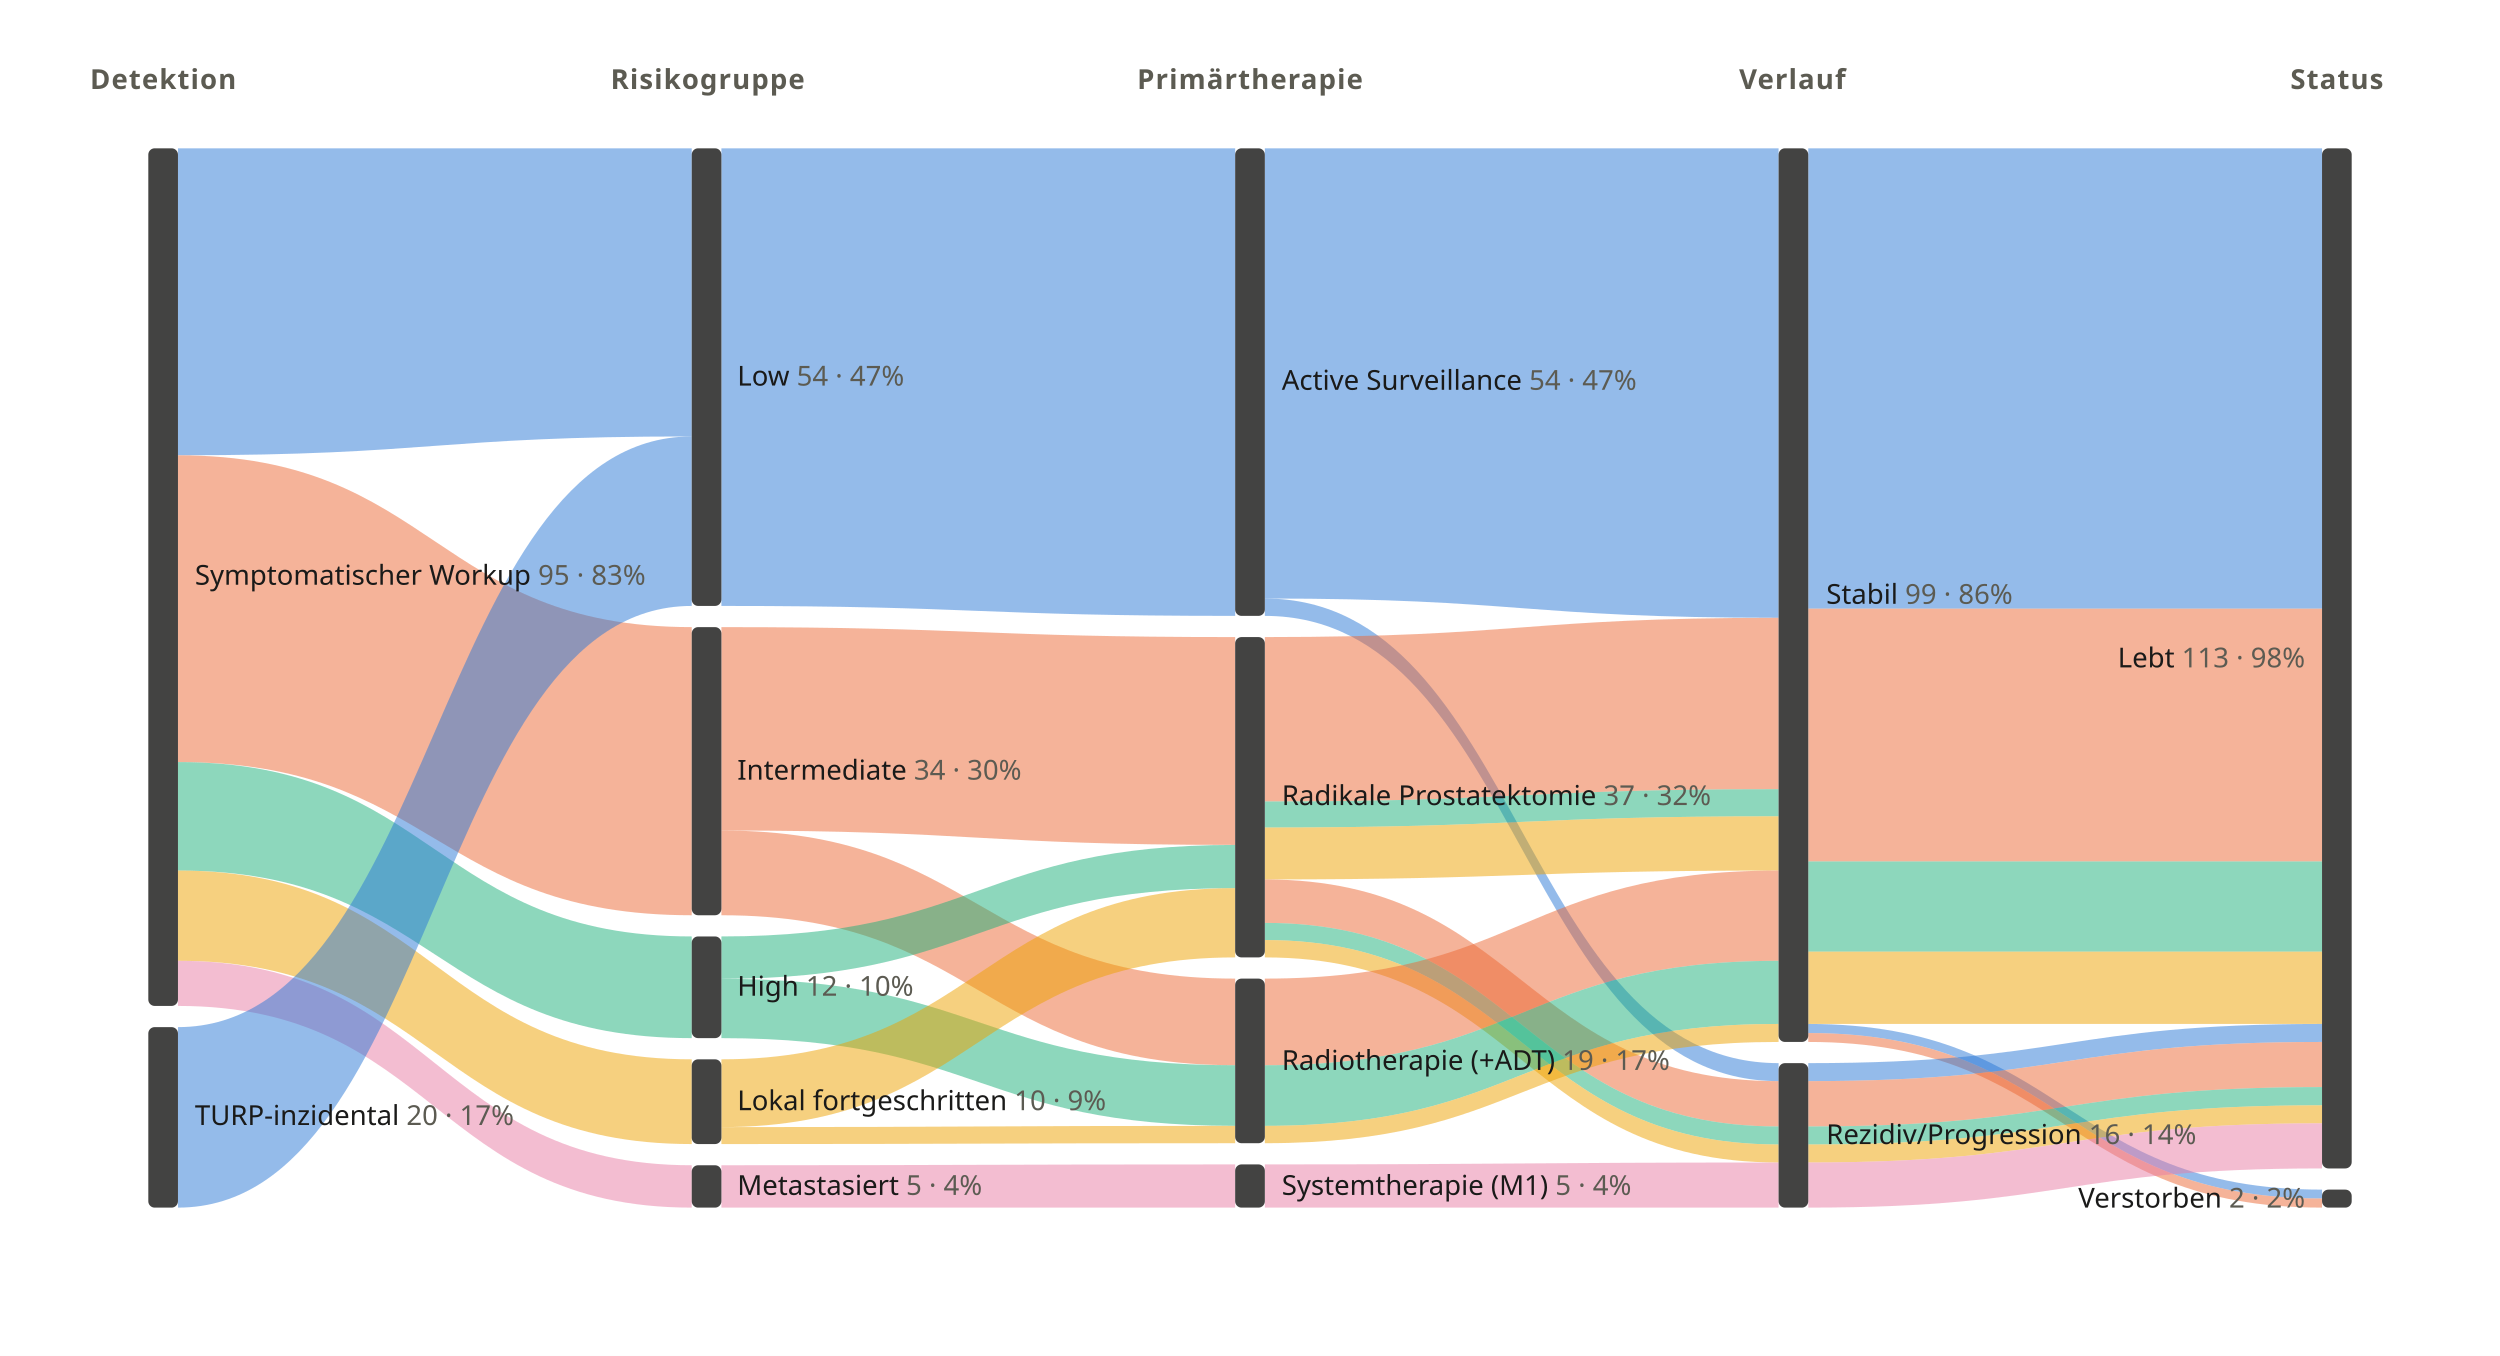
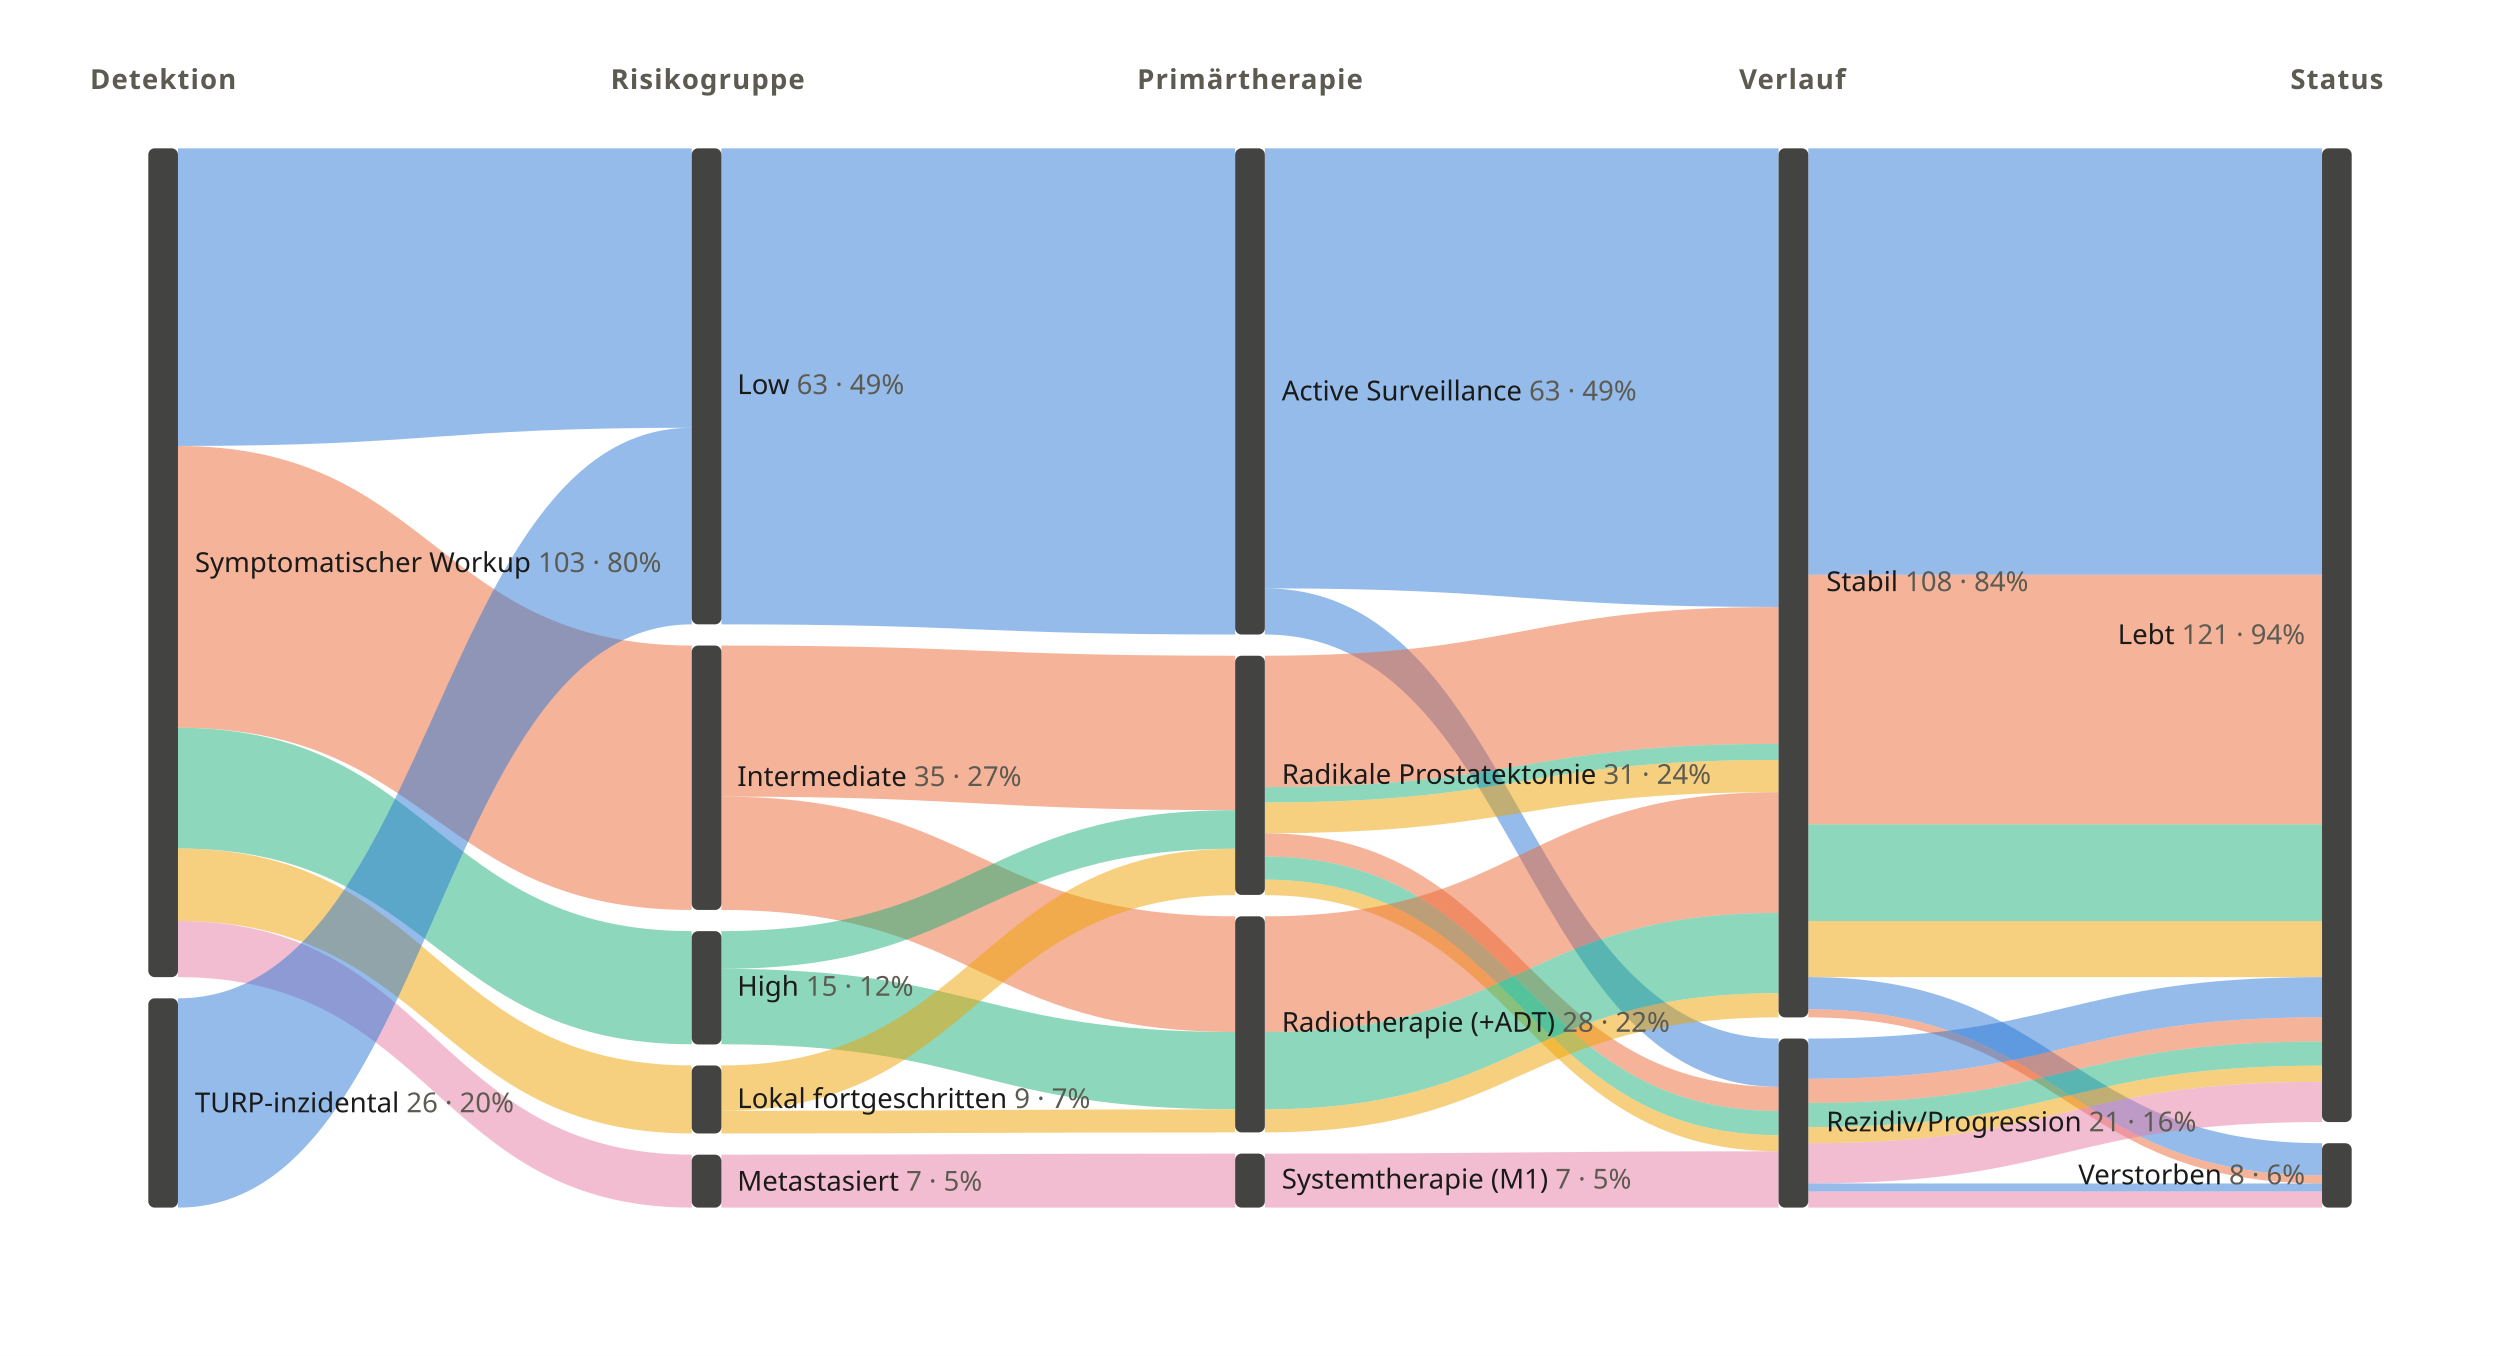
<svg xmlns="http://www.w3.org/2000/svg" viewBox="0 0 1180 640" font-family="system-ui">
  <style>.link{opacity:.5}.link:hover{opacity:.85}text{font-family:system-ui,sans-serif}.lbl{font-size:13px}.stage{font-size:13px;font-weight:600;letter-spacing:.04em}</style>
  <rect width="1180" height="640" fill="#ffffff" />
  <g>
-     <path class="link" d="M84.0,70.0 C205.2,70.0 205.2,70.0 326.5,70.0 L326.5,206.0 C205.2,206.0 205.2,214.9 84.0,214.9 Z" fill="#2a78d6" />
-     <path class="link" d="M84.0,214.9 C205.2,214.9 205.2,296.0 326.5,296.0 L326.5,432.0 C205.2,432.0 205.2,359.7 84.0,359.7 Z" fill="#eb6834" />
-     <path class="link" d="M84.0,359.7 C205.2,359.7 205.2,442.0 326.5,442.0 L326.5,490.0 C205.2,490.0 205.2,410.9 84.0,410.9 Z" fill="#1baf7a" />
-     <path class="link" d="M84.0,410.9 C205.2,410.9 205.2,500.0 326.5,500.0 L326.5,540.0 C205.2,540.0 205.2,453.5 84.0,453.5 Z" fill="#eda100" />
-     <path class="link" d="M84.0,453.5 C205.2,453.5 205.2,550.0 326.5,550.0 L326.5,570.0 C205.2,570.0 205.2,474.8 84.0,474.8 Z" fill="#e87ba4" />
-     <path class="link" d="M84.0,484.8 C205.2,484.8 205.2,206.0 326.5,206.0 L326.5,286.0 C205.2,286.0 205.2,570.0 84.0,570.0 Z" fill="#2a78d6" />
-     <path class="link" d="M340.5,70.0 C461.8,70.0 461.8,70.0 583.0,70.0 L583.0,290.7 C461.8,290.7 461.8,286.0 340.5,286.0 Z" fill="#2a78d6" />
-     <path class="link" d="M340.5,296.0 C461.8,296.0 461.8,300.7 583.0,300.7 L583.0,398.8 C461.8,398.8 461.8,392.0 340.5,392.0 Z" fill="#eb6834" />
-     <path class="link" d="M340.5,392.0 C461.8,392.0 461.8,461.9 583.0,461.9 L583.0,502.8 C461.8,502.8 461.8,432.0 340.5,432.0 Z" fill="#eb6834" />
-     <path class="link" d="M340.5,442.0 C461.8,442.0 461.8,398.8 583.0,398.8 L583.0,419.2 C461.8,419.2 461.8,462.0 340.5,462.0 Z" fill="#1baf7a" />
-     <path class="link" d="M340.5,462.0 C461.8,462.0 461.8,502.8 583.0,502.8 L583.0,531.4 C461.8,531.4 461.8,490.0 340.5,490.0 Z" fill="#1baf7a" />
-     <path class="link" d="M340.5,500.0 C461.8,500.0 461.8,419.2 583.0,419.2 L583.0,451.9 C461.8,451.9 461.8,532.0 340.5,532.0 Z" fill="#eda100" />
-     <path class="link" d="M340.5,532.0 C461.8,532.0 461.8,531.4 583.0,531.4 L583.0,539.6 C461.8,539.6 461.8,540.0 340.5,540.0 Z" fill="#eda100" />
-     <path class="link" d="M340.5,550.0 C461.8,550.0 461.8,549.6 583.0,549.6 L583.0,570.0 C461.8,570.0 461.8,570.0 340.5,570.0 Z" fill="#e87ba4" />
-     <path class="link" d="M597.0,70.0 C718.2,70.0 718.2,70.0 839.5,70.0 L839.5,291.6 C718.2,291.6 718.2,282.5 597.0,282.5 Z" fill="#2a78d6" />
-     <path class="link" d="M597.0,282.5 C718.2,282.5 718.2,501.8 839.5,501.8 L839.5,510.3 C718.2,510.3 718.2,290.7 597.0,290.7 Z" fill="#2a78d6" />
-     <path class="link" d="M597.0,300.7 C718.2,300.7 718.2,291.6 839.5,291.6 L839.5,372.5 C718.2,372.5 718.2,378.3 597.0,378.3 Z" fill="#eb6834" />
-     <path class="link" d="M597.0,378.3 C718.2,378.3 718.2,372.5 839.5,372.5 L839.5,385.3 C718.2,385.3 718.2,390.6 597.0,390.6 Z" fill="#1baf7a" />
-     <path class="link" d="M597.0,390.6 C718.2,390.6 718.2,385.3 839.5,385.3 L839.5,410.9 C718.2,410.9 718.2,415.1 597.0,415.1 Z" fill="#eda100" />
-     <path class="link" d="M597.0,415.1 C718.2,415.1 718.2,510.3 839.5,510.3 L839.5,531.7 C718.2,531.7 718.2,435.6 597.0,435.6 Z" fill="#eb6834" />
-     <path class="link" d="M597.0,435.6 C718.2,435.6 718.2,531.7 839.5,531.7 L839.5,540.2 C718.2,540.2 718.2,443.7 597.0,443.7 Z" fill="#1baf7a" />
-     <path class="link" d="M597.0,443.7 C718.2,443.7 718.2,540.2 839.5,540.2 L839.5,548.7 C718.2,548.7 718.2,451.9 597.0,451.9 Z" fill="#eda100" />
-     <path class="link" d="M597.0,461.9 C718.2,461.9 718.2,410.9 839.5,410.9 L839.5,453.5 C718.2,453.5 718.2,502.8 597.0,502.8 Z" fill="#eb6834" />
-     <path class="link" d="M597.0,502.8 C718.2,502.8 718.2,453.5 839.5,453.5 L839.5,483.3 C718.2,483.3 718.2,531.4 597.0,531.4 Z" fill="#1baf7a" />
-     <path class="link" d="M597.0,531.4 C718.2,531.4 718.2,483.3 839.5,483.3 L839.5,491.8 C718.2,491.8 718.2,539.6 597.0,539.6 Z" fill="#eda100" />
-     <path class="link" d="M597.0,549.6 C718.2,549.6 718.2,548.7 839.5,548.7 L839.5,570.0 C718.2,570.0 718.2,570.0 597.0,570.0 Z" fill="#e87ba4" />
-     <path class="link" d="M853.5,70.0 C974.8,70.0 974.8,70.0 1096.0,70.0 L1096.0,287.3 C974.8,287.3 974.8,287.3 853.5,287.3 Z" fill="#2a78d6" />
-     <path class="link" d="M853.5,287.3 C974.8,287.3 974.8,287.3 1096.0,287.3 L1096.0,406.6 C974.8,406.6 974.8,406.6 853.5,406.6 Z" fill="#eb6834" />
-     <path class="link" d="M853.5,406.6 C974.8,406.6 974.8,406.6 1096.0,406.6 L1096.0,449.2 C974.8,449.2 974.8,449.2 853.5,449.2 Z" fill="#1baf7a" />
-     <path class="link" d="M853.5,449.2 C974.8,449.2 974.8,449.2 1096.0,449.2 L1096.0,483.3 C974.8,483.3 974.8,483.3 853.5,483.3 Z" fill="#eda100" />
-     <path class="link" d="M853.5,483.3 C974.8,483.3 974.8,561.5 1096.0,561.5 L1096.0,565.7 C974.8,565.7 974.8,487.6 853.5,487.6 Z" fill="#2a78d6" />
-     <path class="link" d="M853.5,487.6 C974.8,487.6 974.8,565.7 1096.0,565.7 L1096.0,570.0 C974.8,570.0 974.8,491.8 853.5,491.8 Z" fill="#eb6834" />
-     <path class="link" d="M853.5,501.8 C974.8,501.8 974.8,483.3 1096.0,483.3 L1096.0,491.8 C974.8,491.8 974.8,510.3 853.5,510.3 Z" fill="#2a78d6" />
-     <path class="link" d="M853.5,510.3 C974.8,510.3 974.8,491.8 1096.0,491.8 L1096.0,513.1 C974.8,513.1 974.8,531.7 853.5,531.7 Z" fill="#eb6834" />
-     <path class="link" d="M853.5,531.7 C974.8,531.7 974.8,513.1 1096.0,513.1 L1096.0,521.7 C974.8,521.7 974.8,540.2 853.5,540.2 Z" fill="#1baf7a" />
-     <path class="link" d="M853.5,540.2 C974.8,540.2 974.8,521.7 1096.0,521.7 L1096.0,530.2 C974.8,530.2 974.8,548.7 853.5,548.7 Z" fill="#eda100" />
-     <path class="link" d="M853.5,548.7 C974.8,548.7 974.8,530.2 1096.0,530.2 L1096.0,551.5 C974.8,551.5 974.8,570.0 853.5,570.0 Z" fill="#e87ba4" />
+     <path class="link" d="M84.0,70.0 C205.2,70.0 205.2,70.0 326.5,70.0 L326.5,201.9 C205.2,201.9 205.2,210.5 84.0,210.5 Z" fill="#2a78d6" />
+     <path class="link" d="M84.0,210.5 C205.2,210.5 205.2,304.7 326.5,304.7 L326.5,429.5 C205.2,429.5 205.2,343.5 84.0,343.5 Z" fill="#eb6834" />
+     <path class="link" d="M84.0,343.5 C205.2,343.5 205.2,439.5 326.5,439.5 L326.5,492.9 C205.2,492.9 205.2,400.5 84.0,400.5 Z" fill="#1baf7a" />
+     <path class="link" d="M84.0,400.5 C205.2,400.5 205.2,502.9 326.5,502.9 L326.5,535.0 C205.2,535.0 205.2,434.7 84.0,434.7 Z" fill="#eda100" />
+     <path class="link" d="M84.0,434.7 C205.2,434.7 205.2,545.0 326.5,545.0 L326.5,570.0 C205.2,570.0 205.2,461.2 84.0,461.2 Z" fill="#e87ba4" />
+     <path class="link" d="M84.0,471.2 C205.2,471.2 205.2,201.9 326.5,201.9 L326.5,294.7 C205.2,294.7 205.2,570.0 84.0,570.0 Z" fill="#2a78d6" />
+     <path class="link" d="M340.5,70.0 C461.8,70.0 461.8,70.0 583.0,70.0 L583.0,299.5 C461.8,299.5 461.8,294.7 340.5,294.7 Z" fill="#2a78d6" />
+     <path class="link" d="M340.5,304.7 C461.8,304.7 461.8,309.5 583.0,309.5 L583.0,382.4 C461.8,382.4 461.8,376.0 340.5,376.0 Z" fill="#eb6834" />
+     <path class="link" d="M340.5,376.0 C461.8,376.0 461.8,432.5 583.0,432.5 L583.0,487.1 C461.8,487.1 461.8,429.5 340.5,429.5 Z" fill="#eb6834" />
+     <path class="link" d="M340.5,439.5 C461.8,439.5 461.8,382.4 583.0,382.4 L583.0,400.6 C461.8,400.6 461.8,457.3 340.5,457.3 Z" fill="#1baf7a" />
+     <path class="link" d="M340.5,457.3 C461.8,457.3 461.8,487.1 583.0,487.1 L583.0,523.6 C461.8,523.6 461.8,492.9 340.5,492.9 Z" fill="#1baf7a" />
+     <path class="link" d="M340.5,502.9 C461.8,502.9 461.8,400.6 583.0,400.6 L583.0,422.5 C461.8,422.5 461.8,524.3 340.5,524.3 Z" fill="#eda100" />
+     <path class="link" d="M340.5,524.3 C461.8,524.3 461.8,523.6 583.0,523.6 L583.0,534.5 C461.8,534.5 461.8,535.0 340.5,535.0 Z" fill="#eda100" />
+     <path class="link" d="M340.5,545.0 C461.8,545.0 461.8,544.5 583.0,544.5 L583.0,570.0 C461.8,570.0 461.8,570.0 340.5,570.0 Z" fill="#e87ba4" />
+     <path class="link" d="M597.0,70.0 C718.2,70.0 718.2,70.0 839.5,70.0 L839.5,286.5 C718.2,286.5 718.2,277.7 597.0,277.7 Z" fill="#2a78d6" />
+     <path class="link" d="M597.0,277.7 C718.2,277.7 718.2,490.2 839.5,490.2 L839.5,513.0 C718.2,513.0 718.2,299.5 597.0,299.5 Z" fill="#2a78d6" />
+     <path class="link" d="M597.0,309.5 C718.2,309.5 718.2,286.5 839.5,286.5 L839.5,351.1 C718.2,351.1 718.2,371.5 597.0,371.5 Z" fill="#eb6834" />
+     <path class="link" d="M597.0,371.5 C718.2,371.5 718.2,351.1 839.5,351.1 L839.5,358.7 C718.2,358.7 718.2,378.8 597.0,378.8 Z" fill="#1baf7a" />
+     <path class="link" d="M597.0,378.8 C718.2,378.8 718.2,358.7 839.5,358.7 L839.5,373.9 C718.2,373.9 718.2,393.3 597.0,393.3 Z" fill="#eda100" />
+     <path class="link" d="M597.0,393.3 C718.2,393.3 718.2,513.0 839.5,513.0 L839.5,524.4 C718.2,524.4 718.2,404.3 597.0,404.3 Z" fill="#eb6834" />
+     <path class="link" d="M597.0,404.3 C718.2,404.3 718.2,524.4 839.5,524.4 L839.5,535.8 C718.2,535.8 718.2,415.2 597.0,415.2 Z" fill="#1baf7a" />
+     <path class="link" d="M597.0,415.2 C718.2,415.2 718.2,535.8 839.5,535.8 L839.5,543.4 C718.2,543.4 718.2,422.5 597.0,422.5 Z" fill="#eda100" />
+     <path class="link" d="M597.0,432.5 C718.2,432.5 718.2,373.9 839.5,373.9 L839.5,430.9 C718.2,430.9 718.2,487.1 597.0,487.1 Z" fill="#eb6834" />
+     <path class="link" d="M597.0,487.1 C718.2,487.1 718.2,430.9 839.5,430.9 L839.5,468.8 C718.2,468.8 718.2,523.6 597.0,523.6 Z" fill="#1baf7a" />
+     <path class="link" d="M597.0,523.6 C718.2,523.6 718.2,468.8 839.5,468.8 L839.5,480.2 C718.2,480.2 718.2,534.5 597.0,534.5 Z" fill="#eda100" />
+     <path class="link" d="M597.0,544.5 C718.2,544.5 718.2,543.4 839.5,543.4 L839.5,570.0 C718.2,570.0 718.2,570.0 597.0,570.0 Z" fill="#e87ba4" />
+     <path class="link" d="M853.5,70.0 C974.8,70.0 974.8,70.0 1096.0,70.0 L1096.0,271.3 C974.8,271.3 974.8,271.3 853.5,271.3 Z" fill="#2a78d6" />
+     <path class="link" d="M853.5,271.3 C974.8,271.3 974.8,271.3 1096.0,271.3 L1096.0,389.1 C974.8,389.1 974.8,389.1 853.5,389.1 Z" fill="#eb6834" />
+     <path class="link" d="M853.5,389.1 C974.8,389.1 974.8,389.1 1096.0,389.1 L1096.0,434.7 C974.8,434.7 974.8,434.7 853.5,434.7 Z" fill="#1baf7a" />
+     <path class="link" d="M853.5,434.7 C974.8,434.7 974.8,434.7 1096.0,434.7 L1096.0,461.2 C974.8,461.2 974.8,461.2 853.5,461.2 Z" fill="#eda100" />
+     <path class="link" d="M853.5,461.2 C974.8,461.2 974.8,539.6 1096.0,539.6 L1096.0,554.8 C974.8,554.8 974.8,476.4 853.5,476.4 Z" fill="#2a78d6" />
+     <path class="link" d="M853.5,476.4 C974.8,476.4 974.8,554.8 1096.0,554.8 L1096.0,558.6 C974.8,558.6 974.8,480.2 853.5,480.2 Z" fill="#eb6834" />
+     <path class="link" d="M853.5,490.2 C974.8,490.2 974.8,461.2 1096.0,461.2 L1096.0,480.2 C974.8,480.2 974.8,509.2 853.5,509.2 Z" fill="#2a78d6" />
+     <path class="link" d="M853.5,509.2 C974.8,509.2 974.8,480.2 1096.0,480.2 L1096.0,491.6 C974.8,491.6 974.8,520.6 853.5,520.6 Z" fill="#eb6834" />
+     <path class="link" d="M853.5,520.6 C974.8,520.6 974.8,491.6 1096.0,491.6 L1096.0,503.0 C974.8,503.0 974.8,532.0 853.5,532.0 Z" fill="#1baf7a" />
+     <path class="link" d="M853.5,532.0 C974.8,532.0 974.8,503.0 1096.0,503.0 L1096.0,510.6 C974.8,510.6 974.8,539.6 853.5,539.6 Z" fill="#eda100" />
+     <path class="link" d="M853.5,539.6 C974.8,539.6 974.8,510.6 1096.0,510.6 L1096.0,529.6 C974.8,529.6 974.8,558.6 853.5,558.6 Z" fill="#e87ba4" />
+     <path class="link" d="M853.5,558.6 C974.8,558.6 974.8,558.6 1096.0,558.6 L1096.0,562.4 C974.8,562.4 974.8,562.4 853.5,562.4 Z" fill="#2a78d6" />
+     <path class="link" d="M853.5,562.4 C974.8,562.4 974.8,562.4 1096.0,562.4 L1096.0,570.0 C974.8,570.0 974.8,570.0 853.5,570.0 Z" fill="#e87ba4" />
  </g>
  <g>
-     <rect x="70.0" y="70.0" width="14" height="404.8" rx="3" fill="#1a1a19" fill-opacity="0.82" />
-     <rect x="70.0" y="484.8" width="14" height="85.2" rx="3" fill="#1a1a19" fill-opacity="0.82" />
-     <rect x="326.5" y="70.0" width="14" height="216.0" rx="3" fill="#1a1a19" fill-opacity="0.82" />
-     <rect x="326.5" y="296.0" width="14" height="136.0" rx="3" fill="#1a1a19" fill-opacity="0.82" />
-     <rect x="326.5" y="442.0" width="14" height="48.0" rx="3" fill="#1a1a19" fill-opacity="0.82" />
-     <rect x="326.5" y="500.0" width="14" height="40.0" rx="3" fill="#1a1a19" fill-opacity="0.82" />
-     <rect x="326.5" y="550.0" width="14" height="20.0" rx="3" fill="#1a1a19" fill-opacity="0.82" />
-     <rect x="583.0" y="70.0" width="14" height="220.7" rx="3" fill="#1a1a19" fill-opacity="0.82" />
-     <rect x="583.0" y="300.7" width="14" height="151.2" rx="3" fill="#1a1a19" fill-opacity="0.82" />
-     <rect x="583.0" y="461.9" width="14" height="77.7" rx="3" fill="#1a1a19" fill-opacity="0.82" />
-     <rect x="583.0" y="549.6" width="14" height="20.4" rx="3" fill="#1a1a19" fill-opacity="0.82" />
-     <rect x="839.5" y="70.0" width="14" height="421.8" rx="3" fill="#1a1a19" fill-opacity="0.82" />
-     <rect x="839.5" y="501.8" width="14" height="68.2" rx="3" fill="#1a1a19" fill-opacity="0.82" />
-     <rect x="1096.0" y="70.0" width="14" height="481.5" rx="3" fill="#1a1a19" fill-opacity="0.82" />
-     <rect x="1096.0" y="561.5" width="14" height="8.5" rx="3" fill="#1a1a19" fill-opacity="0.82" />
+     <rect x="70.0" y="70.0" width="14" height="391.2" rx="3" fill="#1a1a19" fill-opacity="0.82" />
+     <rect x="70.0" y="471.2" width="14" height="98.8" rx="3" fill="#1a1a19" fill-opacity="0.82" />
+     <rect x="326.5" y="70.0" width="14" height="224.7" rx="3" fill="#1a1a19" fill-opacity="0.82" />
+     <rect x="326.5" y="304.7" width="14" height="124.8" rx="3" fill="#1a1a19" fill-opacity="0.82" />
+     <rect x="326.5" y="439.5" width="14" height="53.5" rx="3" fill="#1a1a19" fill-opacity="0.82" />
+     <rect x="326.5" y="502.9" width="14" height="32.1" rx="3" fill="#1a1a19" fill-opacity="0.82" />
+     <rect x="326.5" y="545.0" width="14" height="25.0" rx="3" fill="#1a1a19" fill-opacity="0.82" />
+     <rect x="583.0" y="70.0" width="14" height="229.5" rx="3" fill="#1a1a19" fill-opacity="0.82" />
+     <rect x="583.0" y="309.5" width="14" height="112.9" rx="3" fill="#1a1a19" fill-opacity="0.82" />
+     <rect x="583.0" y="432.5" width="14" height="102.0" rx="3" fill="#1a1a19" fill-opacity="0.82" />
+     <rect x="583.0" y="544.5" width="14" height="25.5" rx="3" fill="#1a1a19" fill-opacity="0.82" />
+     <rect x="839.5" y="70.0" width="14" height="410.2" rx="3" fill="#1a1a19" fill-opacity="0.82" />
+     <rect x="839.5" y="490.2" width="14" height="79.8" rx="3" fill="#1a1a19" fill-opacity="0.82" />
+     <rect x="1096.0" y="70.0" width="14" height="459.6" rx="3" fill="#1a1a19" fill-opacity="0.82" />
+     <rect x="1096.0" y="539.6" width="14" height="30.4" rx="3" fill="#1a1a19" fill-opacity="0.82" />
  </g>
  <g>
    <text x="77" y="42" text-anchor="middle" class="stage" fill="#5c5b52">Detektion</text>
-     <text x="92" y="276" text-anchor="start" class="lbl" fill="#1a1a19">Symptomatischer Workup <tspan fill="#5c5b52">95 · 83%</tspan>
+     <text x="92" y="270" text-anchor="start" class="lbl" fill="#1a1a19">Symptomatischer Workup <tspan fill="#5c5b52">103 · 80%</tspan>
    </text>
-     <text x="92" y="531" text-anchor="start" class="lbl" fill="#1a1a19">TURP-inzidental <tspan fill="#5c5b52">20 · 17%</tspan>
+     <text x="92" y="525" text-anchor="start" class="lbl" fill="#1a1a19">TURP-inzidental <tspan fill="#5c5b52">26 · 20%</tspan>
    </text>
    <text x="334" y="42" text-anchor="middle" class="stage" fill="#5c5b52">Risikogruppe</text>
-     <text x="348" y="182" text-anchor="start" class="lbl" fill="#1a1a19">Low <tspan fill="#5c5b52">54 · 47%</tspan>
+     <text x="348" y="186" text-anchor="start" class="lbl" fill="#1a1a19">Low <tspan fill="#5c5b52">63 · 49%</tspan>
    </text>
-     <text x="348" y="368" text-anchor="start" class="lbl" fill="#1a1a19">Intermediate <tspan fill="#5c5b52">34 · 30%</tspan>
+     <text x="348" y="371" text-anchor="start" class="lbl" fill="#1a1a19">Intermediate <tspan fill="#5c5b52">35 · 27%</tspan>
    </text>
-     <text x="348" y="470" text-anchor="start" class="lbl" fill="#1a1a19">High <tspan fill="#5c5b52">12 · 10%</tspan>
+     <text x="348" y="470" text-anchor="start" class="lbl" fill="#1a1a19">High <tspan fill="#5c5b52">15 · 12%</tspan>
    </text>
-     <text x="348" y="524" text-anchor="start" class="lbl" fill="#1a1a19">Lokal fortgeschritten <tspan fill="#5c5b52">10 · 9%</tspan>
+     <text x="348" y="523" text-anchor="start" class="lbl" fill="#1a1a19">Lokal fortgeschritten <tspan fill="#5c5b52">9 · 7%</tspan>
    </text>
-     <text x="348" y="564" text-anchor="start" class="lbl" fill="#1a1a19">Metastasiert <tspan fill="#5c5b52">5 · 4%</tspan>
+     <text x="348" y="562" text-anchor="start" class="lbl" fill="#1a1a19">Metastasiert <tspan fill="#5c5b52">7 · 5%</tspan>
    </text>
    <text x="590" y="42" text-anchor="middle" class="stage" fill="#5c5b52">Primärtherapie</text>
-     <text x="605" y="184" text-anchor="start" class="lbl" fill="#1a1a19">Active Surveillance <tspan fill="#5c5b52">54 · 47%</tspan>
+     <text x="605" y="189" text-anchor="start" class="lbl" fill="#1a1a19">Active Surveillance <tspan fill="#5c5b52">63 · 49%</tspan>
    </text>
-     <text x="605" y="380" text-anchor="start" class="lbl" fill="#1a1a19">Radikale Prostatektomie <tspan fill="#5c5b52">37 · 32%</tspan>
+     <text x="605" y="370" text-anchor="start" class="lbl" fill="#1a1a19">Radikale Prostatektomie <tspan fill="#5c5b52">31 · 24%</tspan>
    </text>
-     <text x="605" y="505" text-anchor="start" class="lbl" fill="#1a1a19">Radiotherapie (+ADT) <tspan fill="#5c5b52">19 · 17%</tspan>
+     <text x="605" y="487" text-anchor="start" class="lbl" fill="#1a1a19">Radiotherapie (+ADT) <tspan fill="#5c5b52">28 · 22%</tspan>
    </text>
-     <text x="605" y="564" text-anchor="start" class="lbl" fill="#1a1a19">Systemtherapie (M1) <tspan fill="#5c5b52">5 · 4%</tspan>
+     <text x="605" y="561" text-anchor="start" class="lbl" fill="#1a1a19">Systemtherapie (M1) <tspan fill="#5c5b52">7 · 5%</tspan>
    </text>
    <text x="846" y="42" text-anchor="middle" class="stage" fill="#5c5b52">Verlauf</text>
-     <text x="862" y="285" text-anchor="start" class="lbl" fill="#1a1a19">Stabil <tspan fill="#5c5b52">99 · 86%</tspan>
+     <text x="862" y="279" text-anchor="start" class="lbl" fill="#1a1a19">Stabil <tspan fill="#5c5b52">108 · 84%</tspan>
    </text>
-     <text x="862" y="540" text-anchor="start" class="lbl" fill="#1a1a19">Rezidiv/Progression <tspan fill="#5c5b52">16 · 14%</tspan>
+     <text x="862" y="534" text-anchor="start" class="lbl" fill="#1a1a19">Rezidiv/Progression <tspan fill="#5c5b52">21 · 16%</tspan>
    </text>
    <text x="1103" y="42" text-anchor="middle" class="stage" fill="#5c5b52">Status</text>
-     <text x="1088" y="315" text-anchor="end" class="lbl" fill="#1a1a19">Lebt <tspan fill="#5c5b52">113 · 98%</tspan>
+     <text x="1088" y="304" text-anchor="end" class="lbl" fill="#1a1a19">Lebt <tspan fill="#5c5b52">121 · 94%</tspan>
    </text>
-     <text x="1088" y="570" text-anchor="end" class="lbl" fill="#1a1a19">Verstorben <tspan fill="#5c5b52">2 · 2%</tspan>
+     <text x="1088" y="559" text-anchor="end" class="lbl" fill="#1a1a19">Verstorben <tspan fill="#5c5b52">8 · 6%</tspan>
    </text>
  </g>
</svg>
